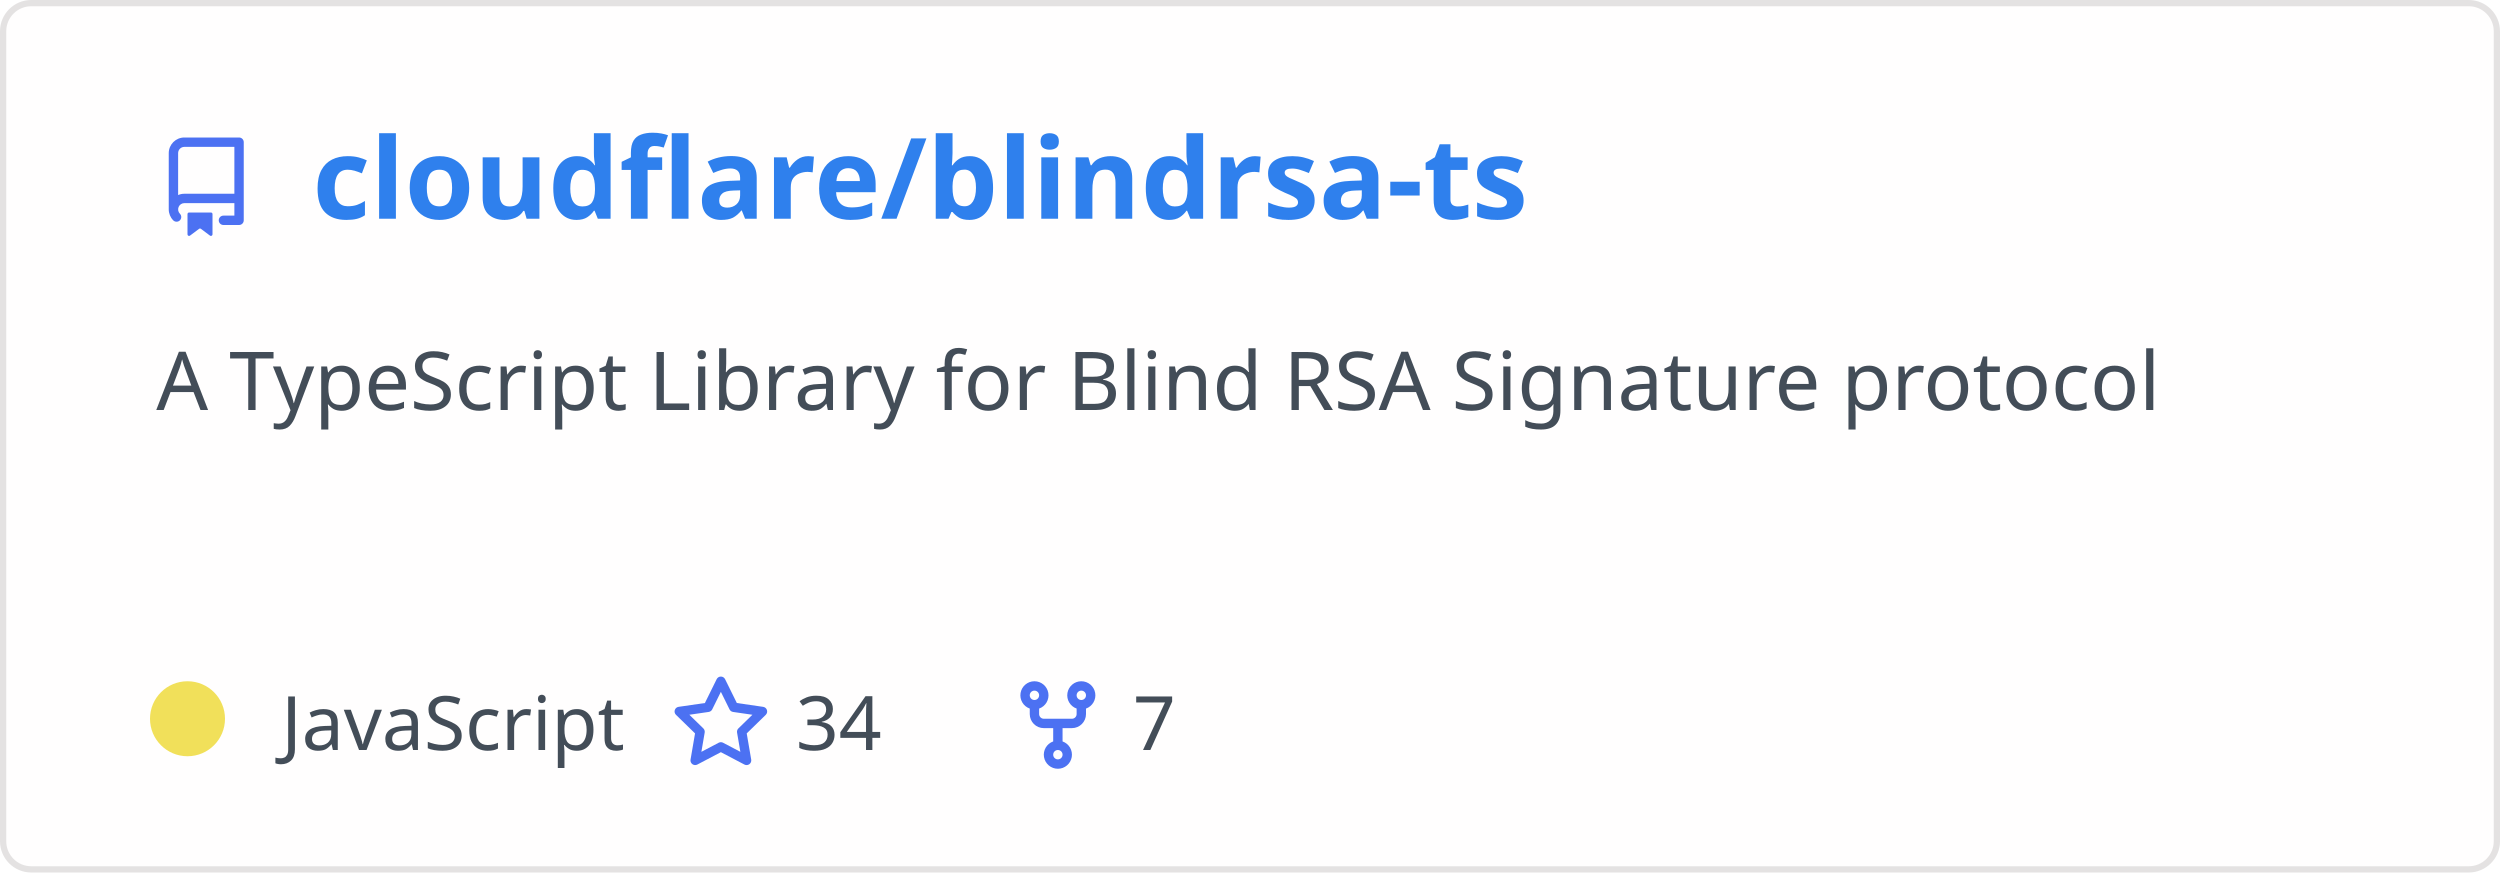
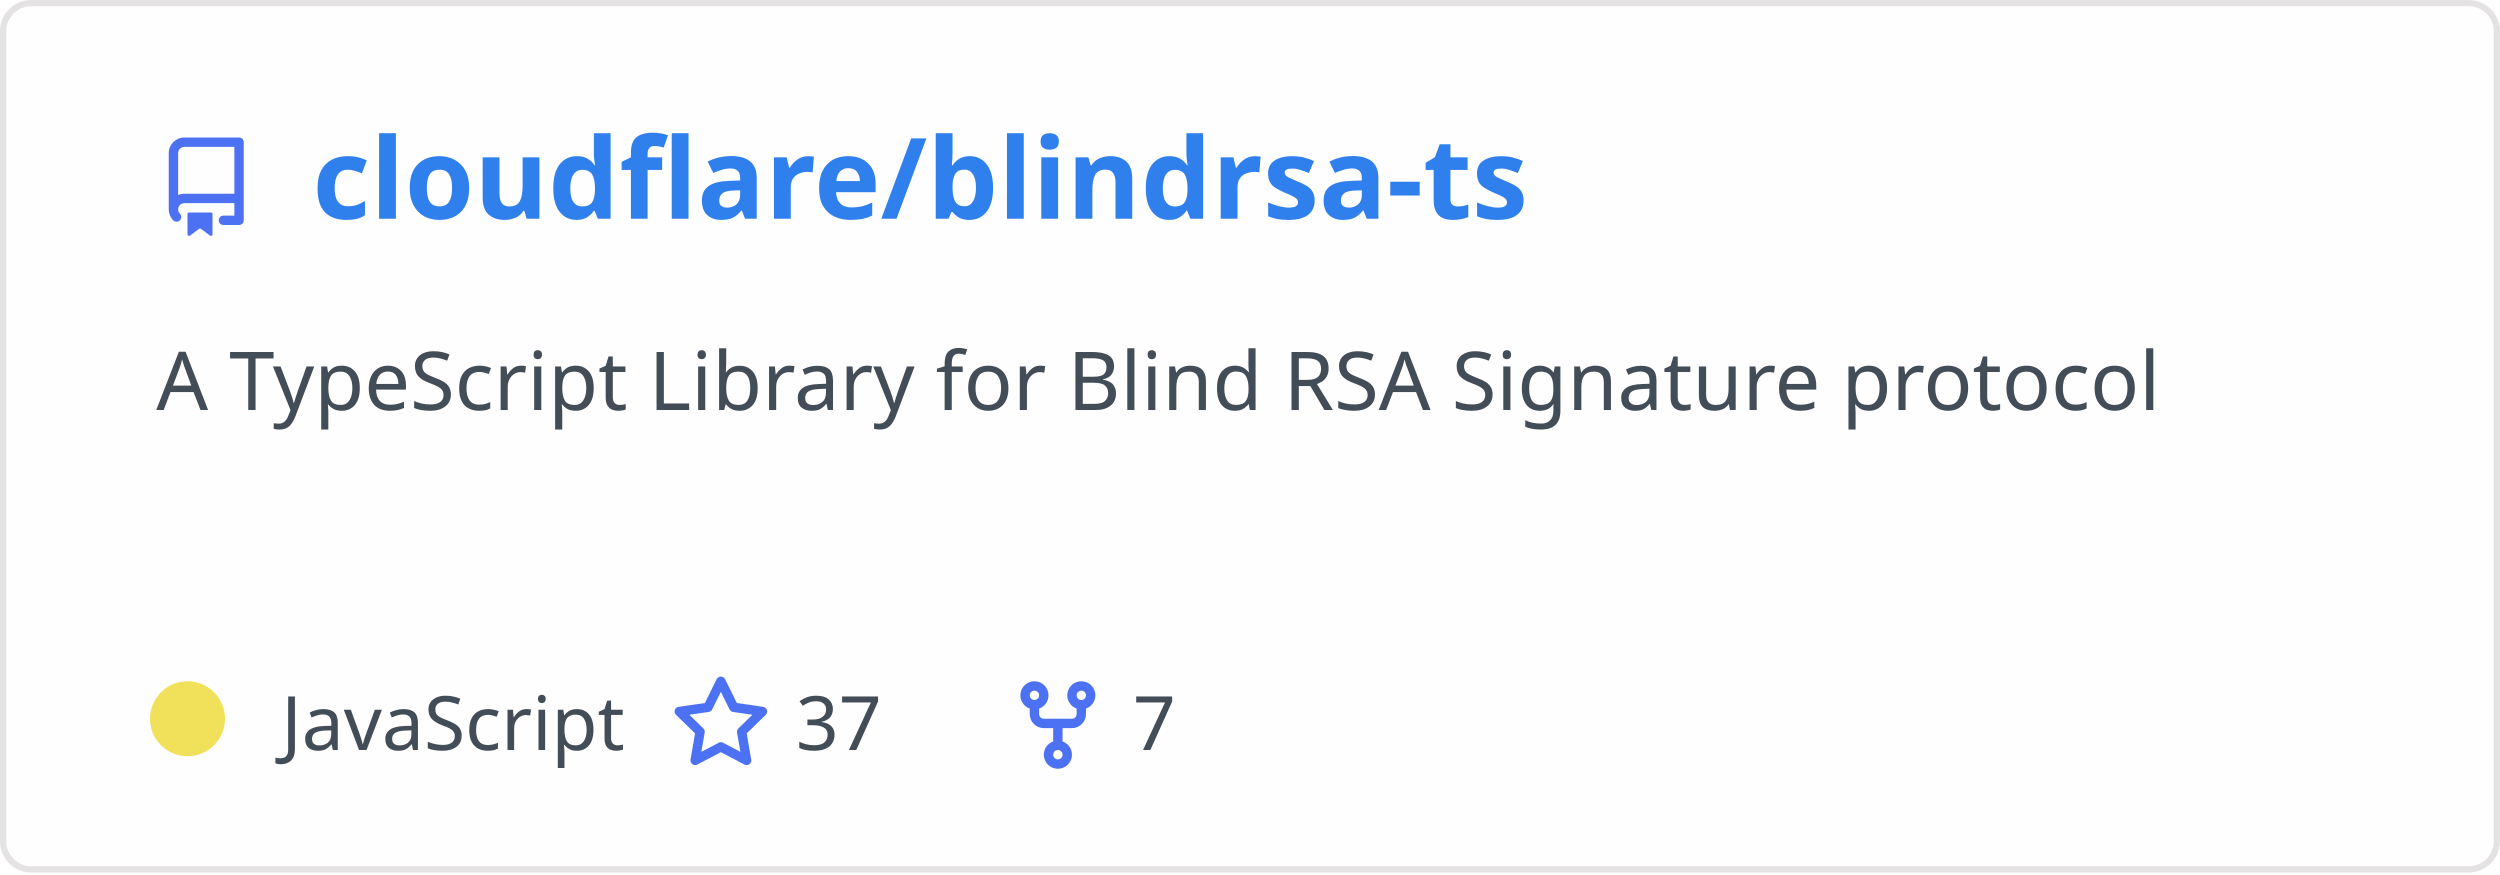
<svg xmlns="http://www.w3.org/2000/svg" width="400" height="140" viewBox="0 0 400 140" fill="none" role="img" aria-labelledby="descId">
  <style>
          .header {
            font: 600 18px 'Segoe UI', Ubuntu, Sans-Serif;
            fill: #2f80ed;
            animation: fadeInAnimation 0.8s ease-in-out forwards;
          }
          @supports(-moz-appearance: auto) {
            /* Selector detects Firefox */
            .header { font-size: 15.5px; }
          }
          
    .description {
      font: 400 13px 'Segoe UI', Ubuntu, Sans-Serif;fill: #434d58;
      
    }
    .gray { font: 400 12px 'Segoe UI', Ubuntu, Sans-Serif; fill: #434d58 }
    .badge { font: 600 11px 'Segoe UI', Ubuntu, Sans-Serif; }
-     .badge rect { opacity: 0.2 }
+     .badge rect { opacity: 0.2; stroke: #434d58 }
+     .badge text { fill: #434d58 }

    .stat { font: 400 12px 'Segoe UI', Ubuntu, Sans-Serif; fill: #434d58 }
    .stagger {
      opacity: 0;
      animation: fadeInAnimation 0.3s ease-in-out forwards;
    }
    .not_bold { font-weight: 400 }
    .bold { font-weight: 700 }
    .icon {
      fill: #4c71f2;
      display: block;
    }
  
+           

          
      /* Animations */
      @keyframes scaleInAnimation {
        from {
          transform: translate(-5px, 5px) scale(0);
        }
        to {
          transform: translate(-5px, 5px) scale(1);
        }
      }
      @keyframes fadeInAnimation {
        from {
          opacity: 0;
        }
        to {
          opacity: 1;
        }
      }
    
          * { animation-duration: 0s !important; animation-delay: 0s !important; }
        </style>
-   <rect data-testid="card-bg" x="0.5" y="0.5" rx="4.5" height="99%" stroke="#e4e2e2" width="399" fill="#fffefe" stroke-opacity="1" />
+   <defs>
+           
+           
+         </defs>
+   <rect data-testid="card-bg" class="card-bg" x="0.5" y="0.5" rx="4.5" height="99%" stroke="#e4e2e2" width="399" fill="#fffefe" stroke-opacity="1" />
  <g data-testid="card-title" transform="translate(25, 35)">
    <g transform="translate(0, 0)">
      <svg class="icon" x="0" y="-13" viewBox="0 0 16 16" version="1.1" width="16" height="16">
        <path fill-rule="evenodd" d="M2 2.5A2.5 2.5 0 014.5 0h8.75a.75.75 0 01.75.75v12.5a.75.75 0 01-.75.75h-2.5a.75.75 0 110-1.5h1.75v-2h-8a1 1 0 00-.714 1.7.75.75 0 01-1.072 1.05A2.495 2.495 0 012 11.5v-9zm10.5-1V9h-8c-.356 0-.694.074-1 .208V2.5a1 1 0 011-1h8zM5 12.25v3.25a.25.25 0 00.4.2l1.45-1.087a.25.25 0 01.3 0L8.6 15.7a.25.25 0 00.4-.2v-3.25a.25.25 0 00-.25-.25h-3.5a.25.25 0 00-.25.25z" />
      </svg>
    </g>
    <g transform="translate(25, 0)">
      <text x="0" y="0" class="header" data-testid="header">cloudflare/blindrsa-ts</text>
    </g>
  </g>
  <g data-testid="main-card-body" transform="translate(0, 55)">
    <text class="description" x="25" y="-5">
      <tspan dy="1.2em" x="25">A TypeScript Library for Blind RSA Signature protocol</tspan>
    </text>
    <g transform="translate(30, 65)">
      <g transform="translate(0, 0)">
        <g data-testid="primary-lang">
          <circle data-testid="lang-color" cx="0" cy="-5" r="6" fill="#f1e05a" />
          <text data-testid="lang-name" class="gray" x="15">JavaScript</text>
        </g>
      </g>
      <g transform="translate(77.34, 0)">
        <g transform="translate(0, 0)">
          <svg class="icon" y="-12" viewBox="0 0 16 16" version="1.1" width="16" height="16">
            <path fill-rule="evenodd" d="M8 .25a.75.75 0 01.673.418l1.882 3.815 4.21.612a.75.75 0 01.416 1.279l-3.046 2.97.719 4.192a.75.75 0 01-1.088.791L8 12.347l-3.766 1.98a.75.75 0 01-1.088-.79l.72-4.194L.818 6.374a.75.75 0 01.416-1.28l4.21-.611L7.327.668A.75.75 0 018 .25zm0 2.445L6.615 5.5a.75.75 0 01-.564.41l-3.097.45 2.24 2.184a.75.75 0 01.216.664l-.528 3.084 2.769-1.456a.75.75 0 01.698 0l2.77 1.456-.53-3.084a.75.75 0 01.216-.664l2.24-2.183-3.096-.45a.75.75 0 01-.564-.41L8 2.694v.001z" />
          </svg>
        </g>
        <g transform="translate(20, 0)">
-           <text data-testid="stargazers" class="gray">34</text>
+           <text data-testid="stargazers" class="gray">37</text>
        </g>
      </g>
      <g transform="translate(131.26, 0)">
        <g transform="translate(0, 0)">
          <svg class="icon" y="-12" viewBox="0 0 16 16" version="1.1" width="16" height="16">
            <path fill-rule="evenodd" d="M5 3.25a.75.75 0 11-1.5 0 .75.75 0 011.5 0zm0 2.122a2.25 2.25 0 10-1.5 0v.878A2.25 2.25 0 005.75 8.5h1.5v2.128a2.251 2.251 0 101.5 0V8.5h1.5a2.25 2.25 0 002.25-2.25v-.878a2.25 2.25 0 10-1.5 0v.878a.75.75 0 01-.75.75h-4.5A.75.75 0 015 6.25v-.878zm3.75 7.378a.75.75 0 11-1.5 0 .75.75 0 011.5 0zm3-8.75a.75.75 0 100-1.5.75.75 0 000 1.5z" />
          </svg>
        </g>
        <g transform="translate(20, 0)">
          <text data-testid="forkcount" class="gray">7</text>
        </g>
      </g>
    </g>
    <svg x="0" y="0">
      <g transform="translate(-3, 88)">
      
    </g>
    </svg>
  </g>
</svg>
